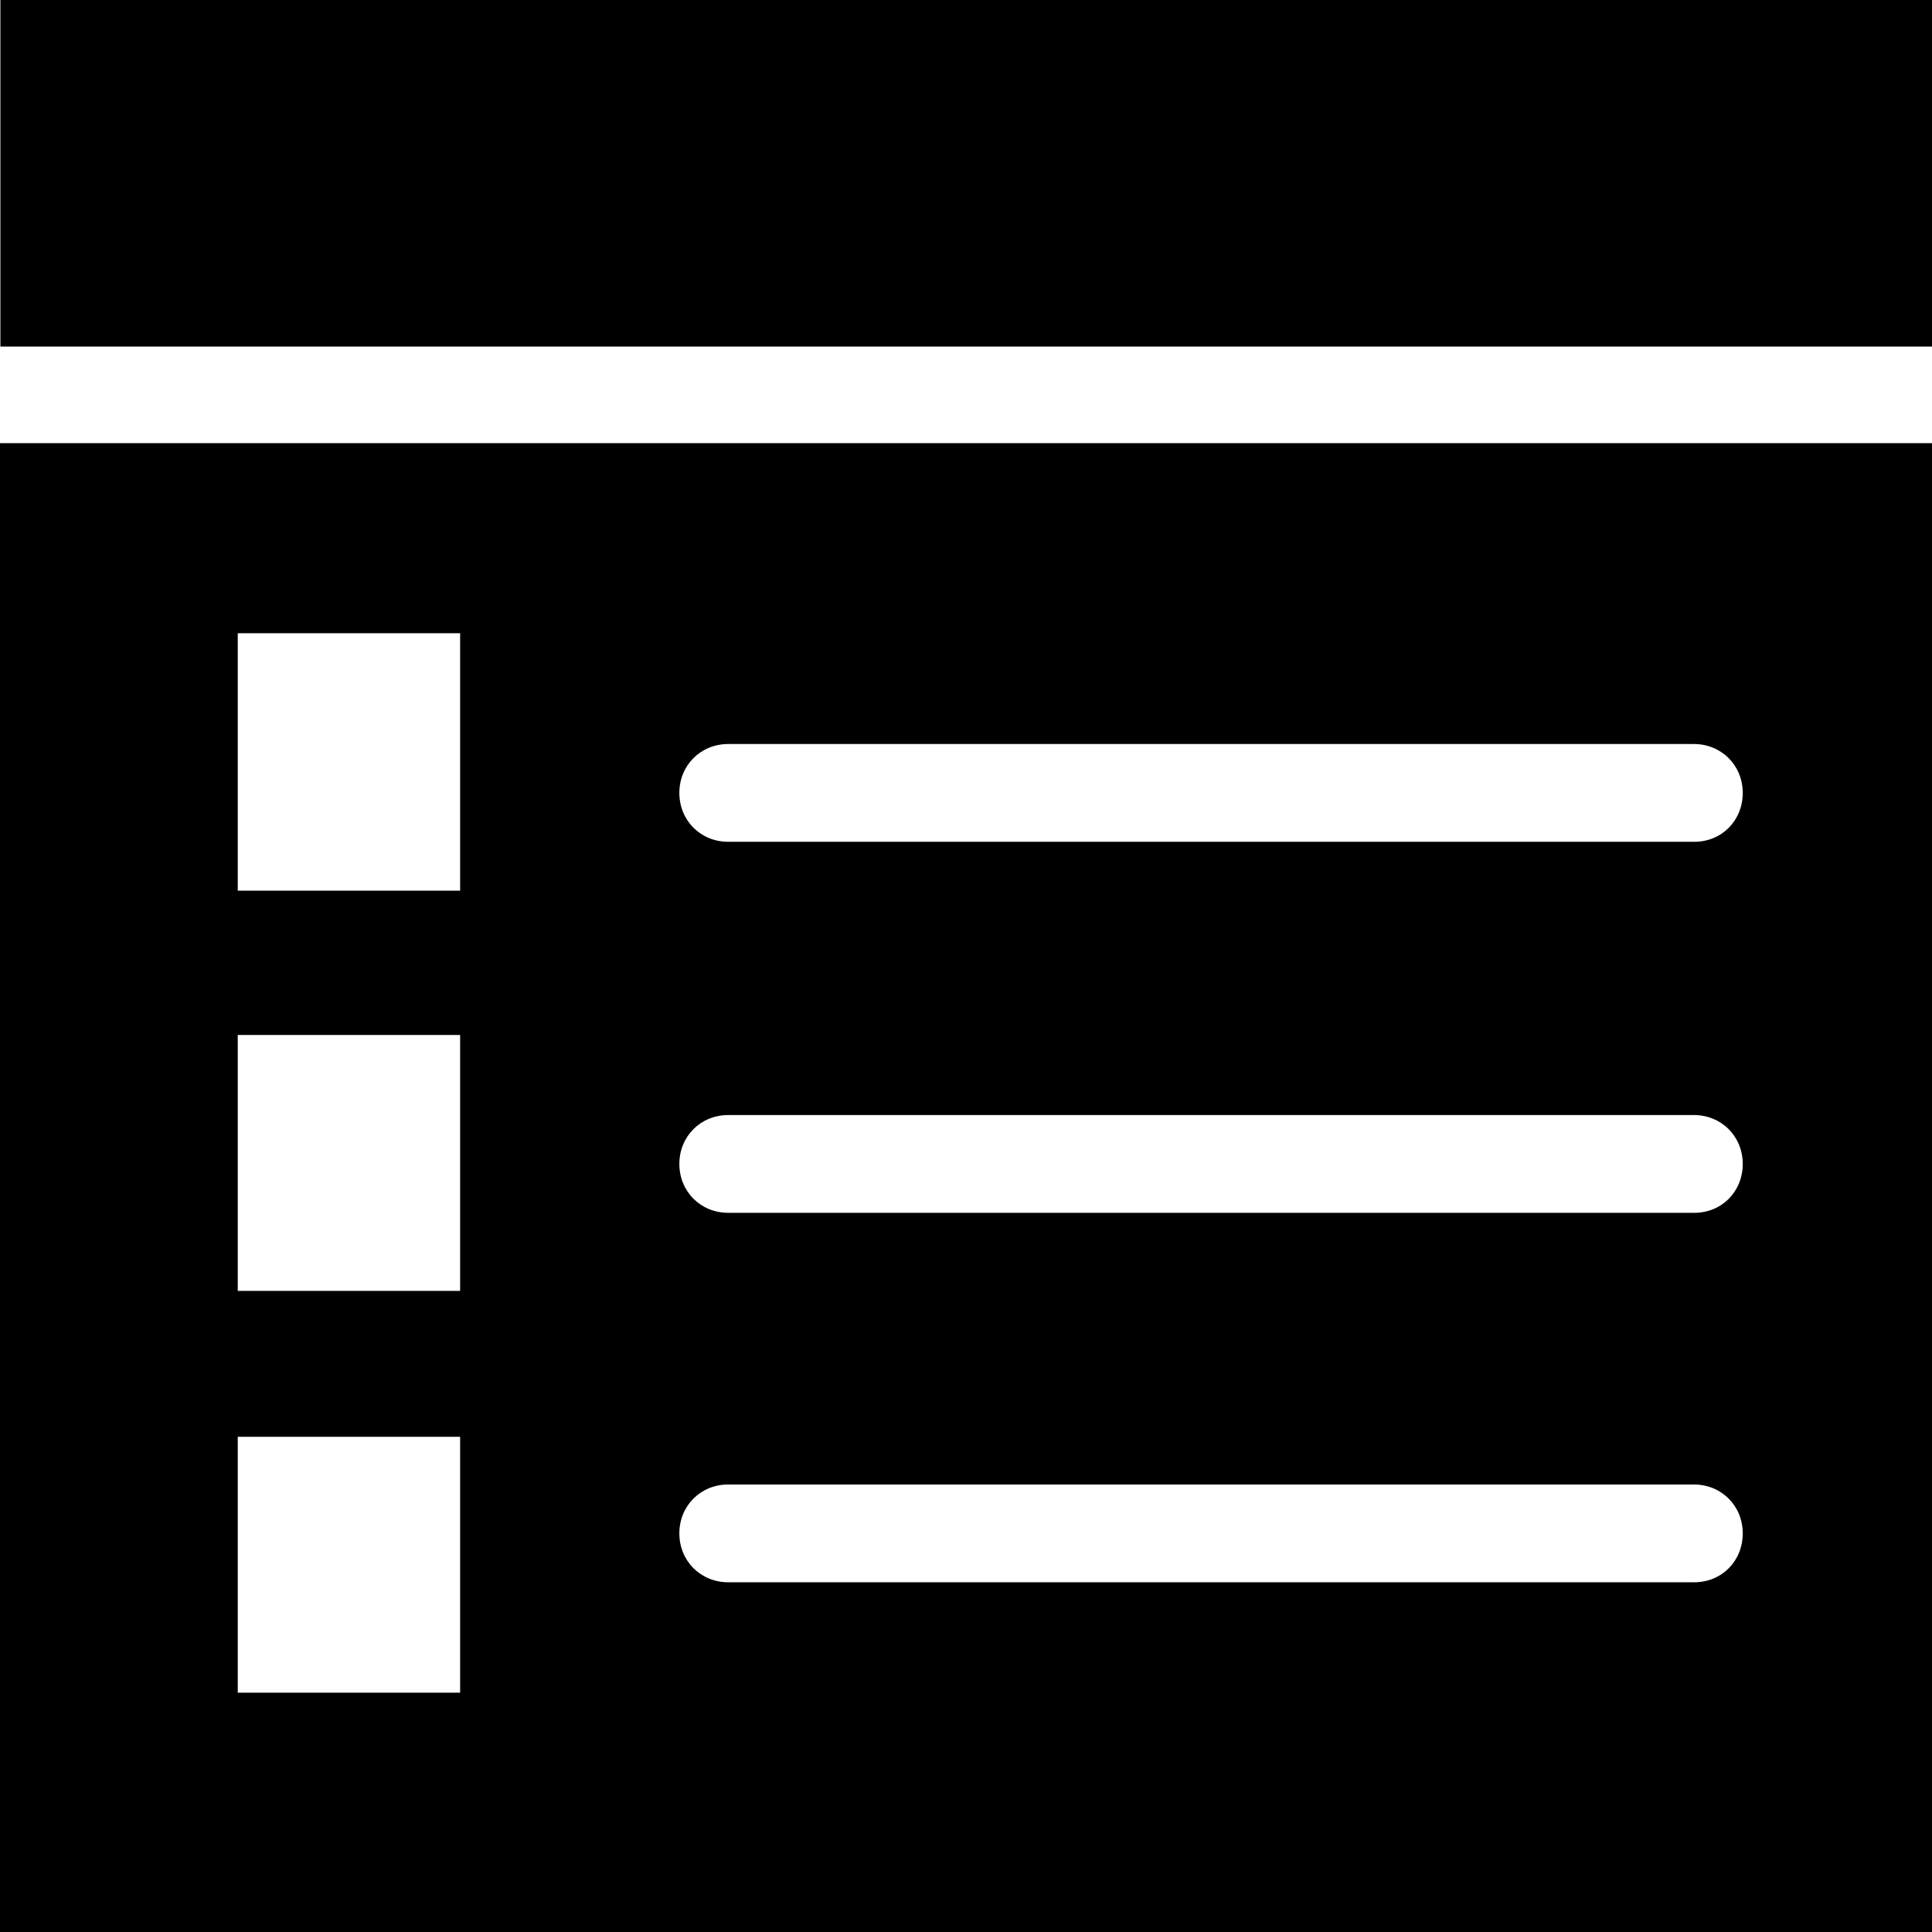
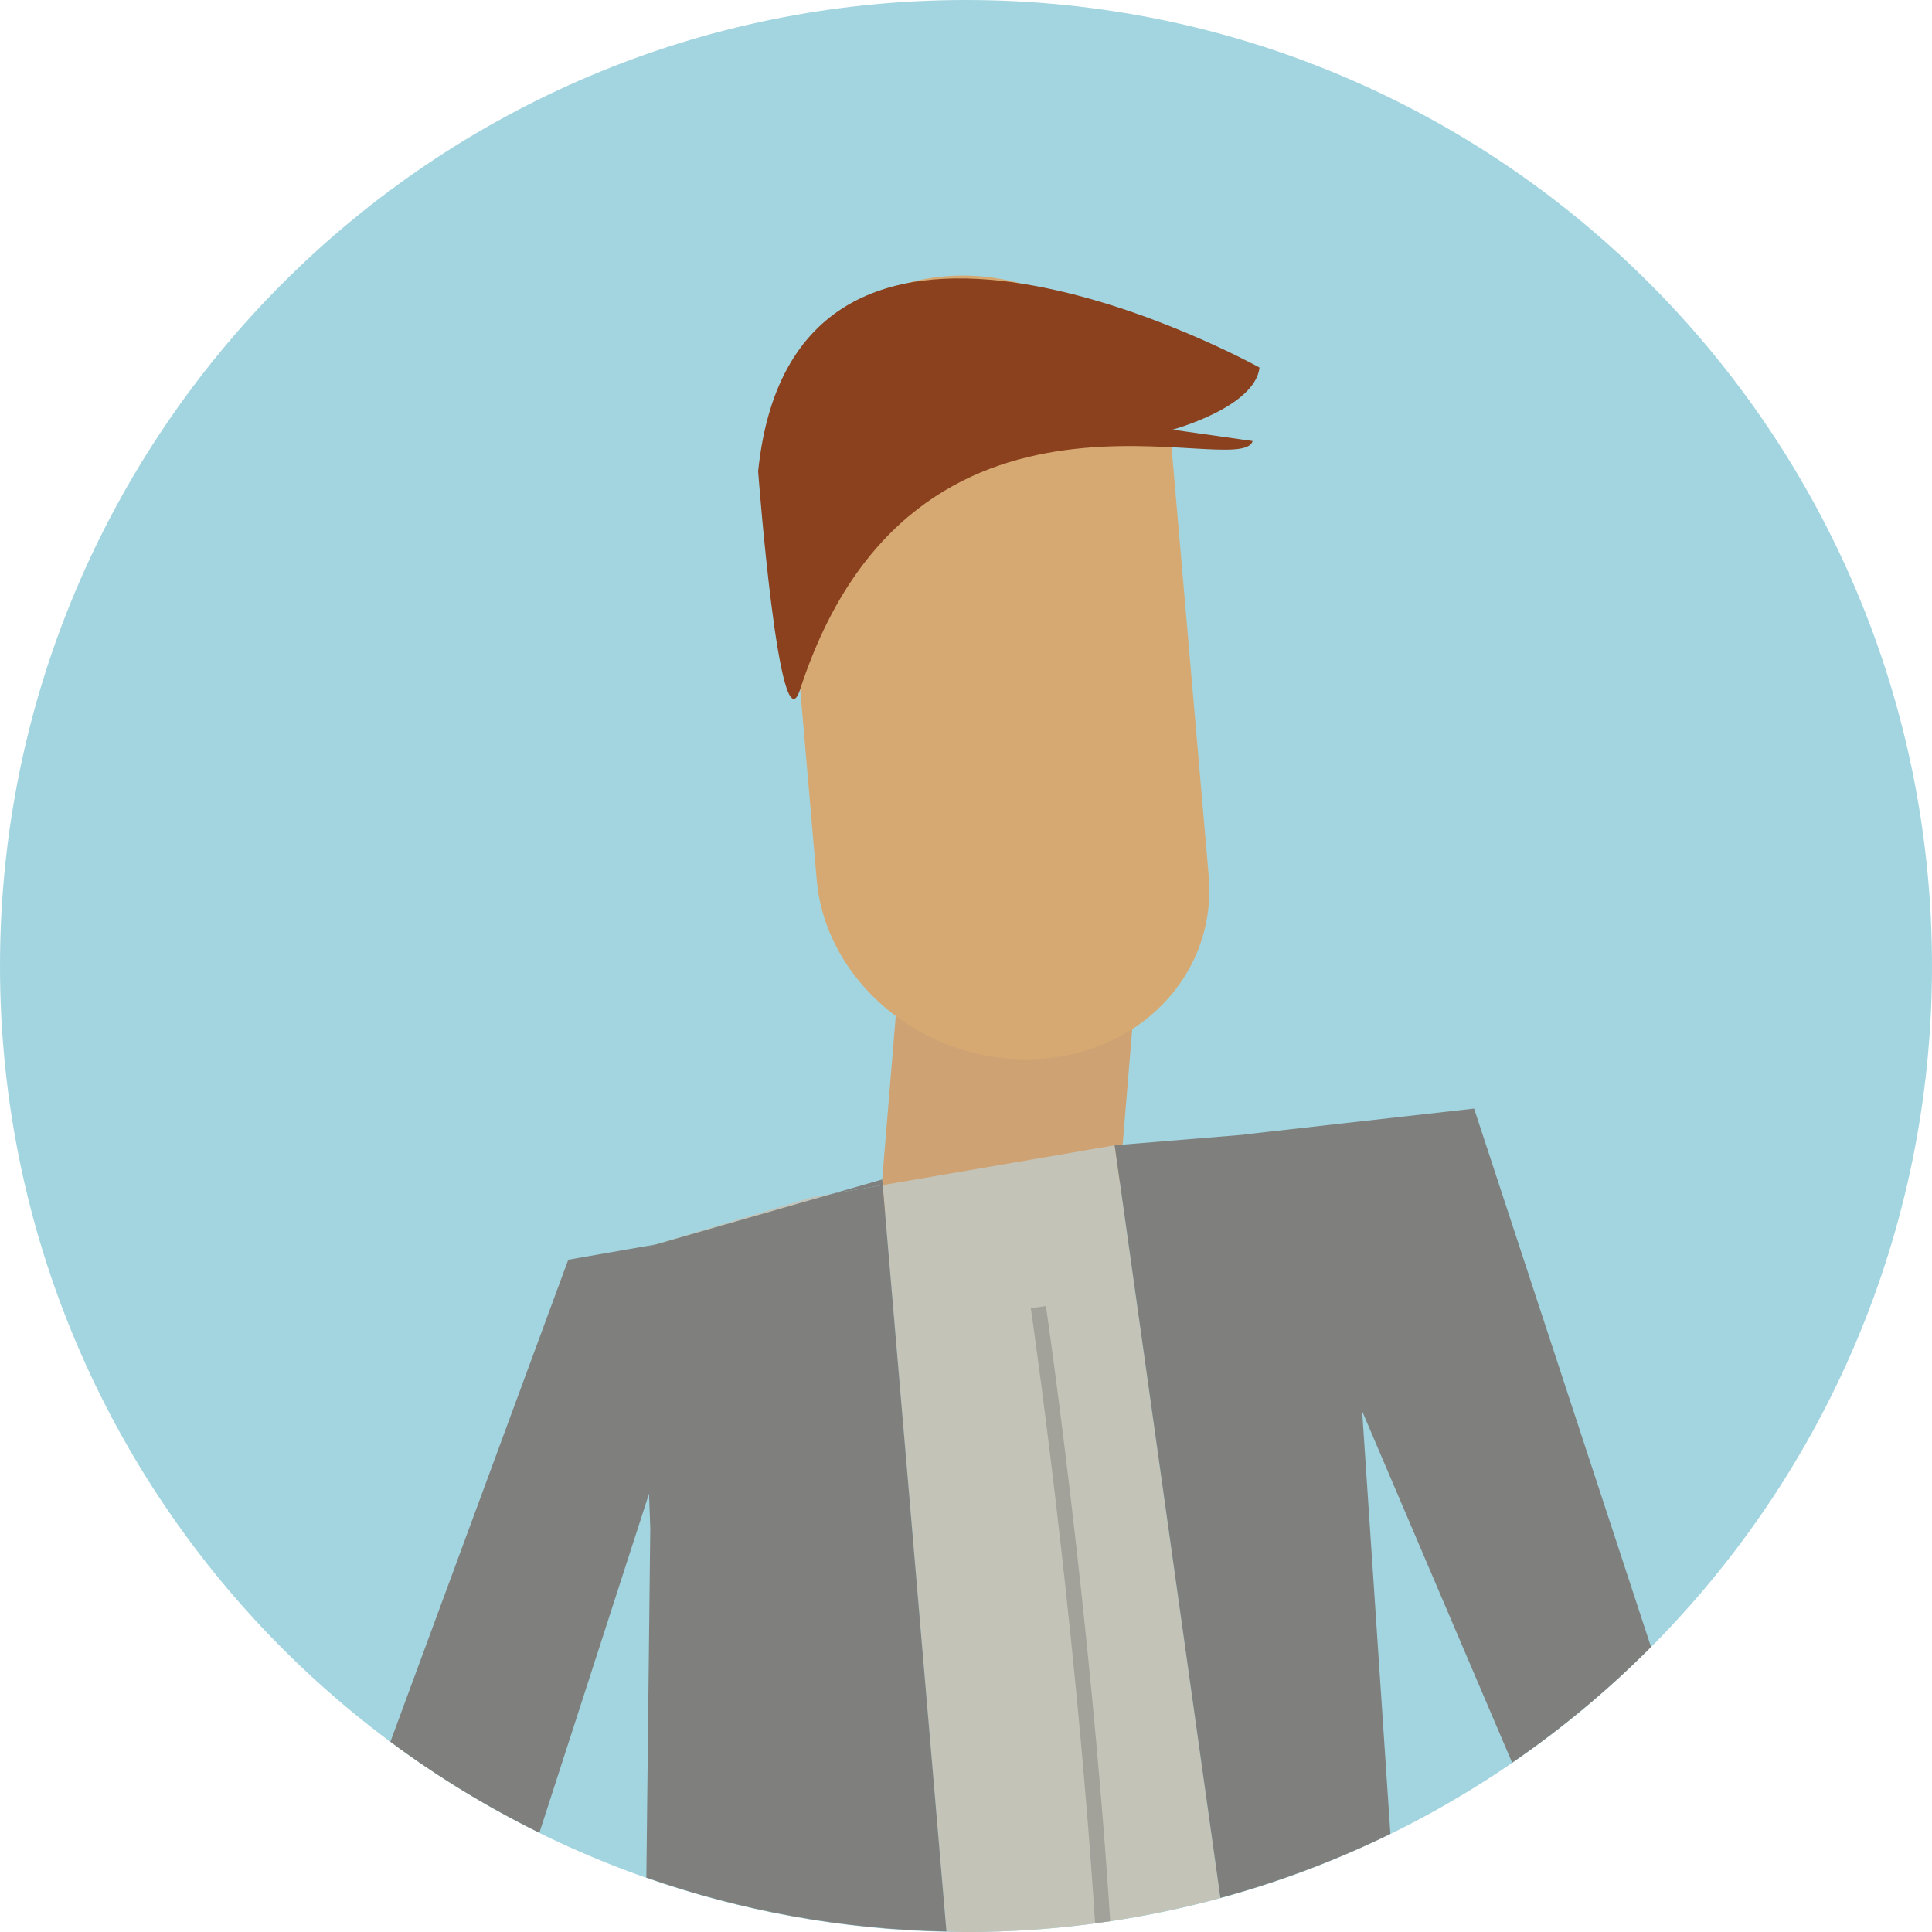
- <svg xmlns="http://www.w3.org/2000/svg" version="1.1" id="Capa_1" x="0px" y="0px" viewBox="0 0 490 490" style="enable-background:new 0 0 490 490;" xml:space="preserve">
+ <svg xmlns="http://www.w3.org/2000/svg" version="1.1" id="Layer_1" x="0px" y="0px" viewBox="0 0 473.931 473.931" style="enable-background:new 0 0 473.931 473.931;" xml:space="preserve">
+   <circle style="fill:#A3D5E0;" cx="236.966" cy="236.966" r="236.966" />
+   <path style="fill:#CEA272;" d="M274.054,296.991c-1.205,14.6-15.091,24.722-31.001,22.611l0,0  c-15.925-2.118-27.85-15.671-26.638-30.275l5.059-61.152c1.201-14.6,15.083-24.729,31.001-22.611l0,0  c15.925,2.107,27.842,15.663,26.638,30.263L274.054,296.991z" />
+   <path style="fill:#D6A972;" d="M296.493,214.755c2.137,24.621-17.654,44.815-44.201,45.114l0,0  c-26.559,0.299-49.807-19.416-51.947-44.041l-8.932-103.112c-2.137-24.613,17.657-44.815,44.205-45.111l0,0  c26.552-0.296,49.803,19.412,51.939,44.037L296.493,214.755z" />
+   <path style="fill:#8B401E;" d="M185.973,115.598c0,0,5.205,69.193,10.29,53.552c27.824-85.466,108.055-50.764,111.014-60.961  l-19.655-2.791c0,0,20.22-5.474,21.347-15.229C308.972,90.165,195.155,26.892,185.973,115.598z" />
  <g>
-     <g>
-       <rect x="0.1" width="489.9" height="87.9" />
-       <path d="M0,112.4V490h490V112.4H0z M116.7,429.3H60.3v-64.9h56.4C116.7,364.4,116.7,429.3,116.7,429.3z M116.7,327.4H60.3v-64.9    h56.4C116.7,262.5,116.7,327.4,116.7,327.4z M116.7,225.9H60.3v-65.3h56.4C116.7,160.6,116.7,225.9,116.7,225.9z M429.7,401.3    h-245c-7,0-12.4-5.4-12.4-12.4s5.4-12.4,12.4-12.4h244.9c7,0,12.4,5.4,12.4,12.4S436.7,401.3,429.7,401.3z M429.7,307.6h-245    c-7,0-12.4-5.4-12.4-12.4s5.4-12.4,12.4-12.4h244.9c7,0,12.4,5.4,12.4,12.4S436.7,307.6,429.7,307.6z M429.7,213.5h-245    c-7,0-12.4-5.4-12.4-12.4s5.4-12.4,12.4-12.4h244.9c7,0,12.4,5.4,12.4,12.4S436.7,213.5,429.7,213.5z" />
-     </g>
+     <path style="fill:#C4C3B7;" d="M232.169,473.812c1.598,0.03,3.177,0.12,4.778,0.12c21.609,0,42.518-2.948,62.413-8.363   l-25.93-184.626l-56.901,9.77L232.169,473.812z" />
+     <polygon style="fill:#C4C3B7;" points="160.48,305.335 160.888,305.264 204.251,292.819 199.357,293.661  " />
  </g>
+   <g>
+     <polygon style="fill:#7F807D;" points="204.251,292.819 216.528,290.716 216.412,289.332  " />
+     <polygon style="fill:#7F807D;" points="157.034,306.368 160.888,305.264 160.48,305.335  " />
+     <path style="fill:#7F807D;" d="M204.251,292.819l-43.363,12.445l-3.854,1.104l3.446-1.033l-21.081,3.678L95.763,427.275   c11.435,8.498,23.667,15.962,36.553,22.316l26.892-83.172l0.307,8.498l-0.962,85.671c23.117,8.101,47.861,12.707,73.619,13.216   l-15.641-183.099L204.251,292.819z" />
+     <path style="fill:#7F807D;" d="M405.008,404.013L361.604,271.94l-56.433,6.357l0.019,0.045l-31.756,2.601l25.93,184.626   c14.503-3.955,28.452-9.216,41.706-15.712l-6.93-103.684l36.796,86.233C383.167,424.001,394.576,414.501,405.008,404.013z" />
+   </g>
+   <path style="fill:#A2A29B;" d="M252.868,320.92c0.172,1.175,10.862,74.858,15.764,150.842c1.235-0.165,2.485-0.288,3.712-0.471  c-4.917-76.122-15.599-149.741-15.772-150.913L252.868,320.92z" />
  <g>
</g>
  <g>
</g>
  <g>
</g>
  <g>
</g>
  <g>
</g>
  <g>
</g>
  <g>
</g>
  <g>
</g>
  <g>
</g>
  <g>
</g>
  <g>
</g>
  <g>
</g>
  <g>
</g>
  <g>
</g>
  <g>
</g>
</svg>
